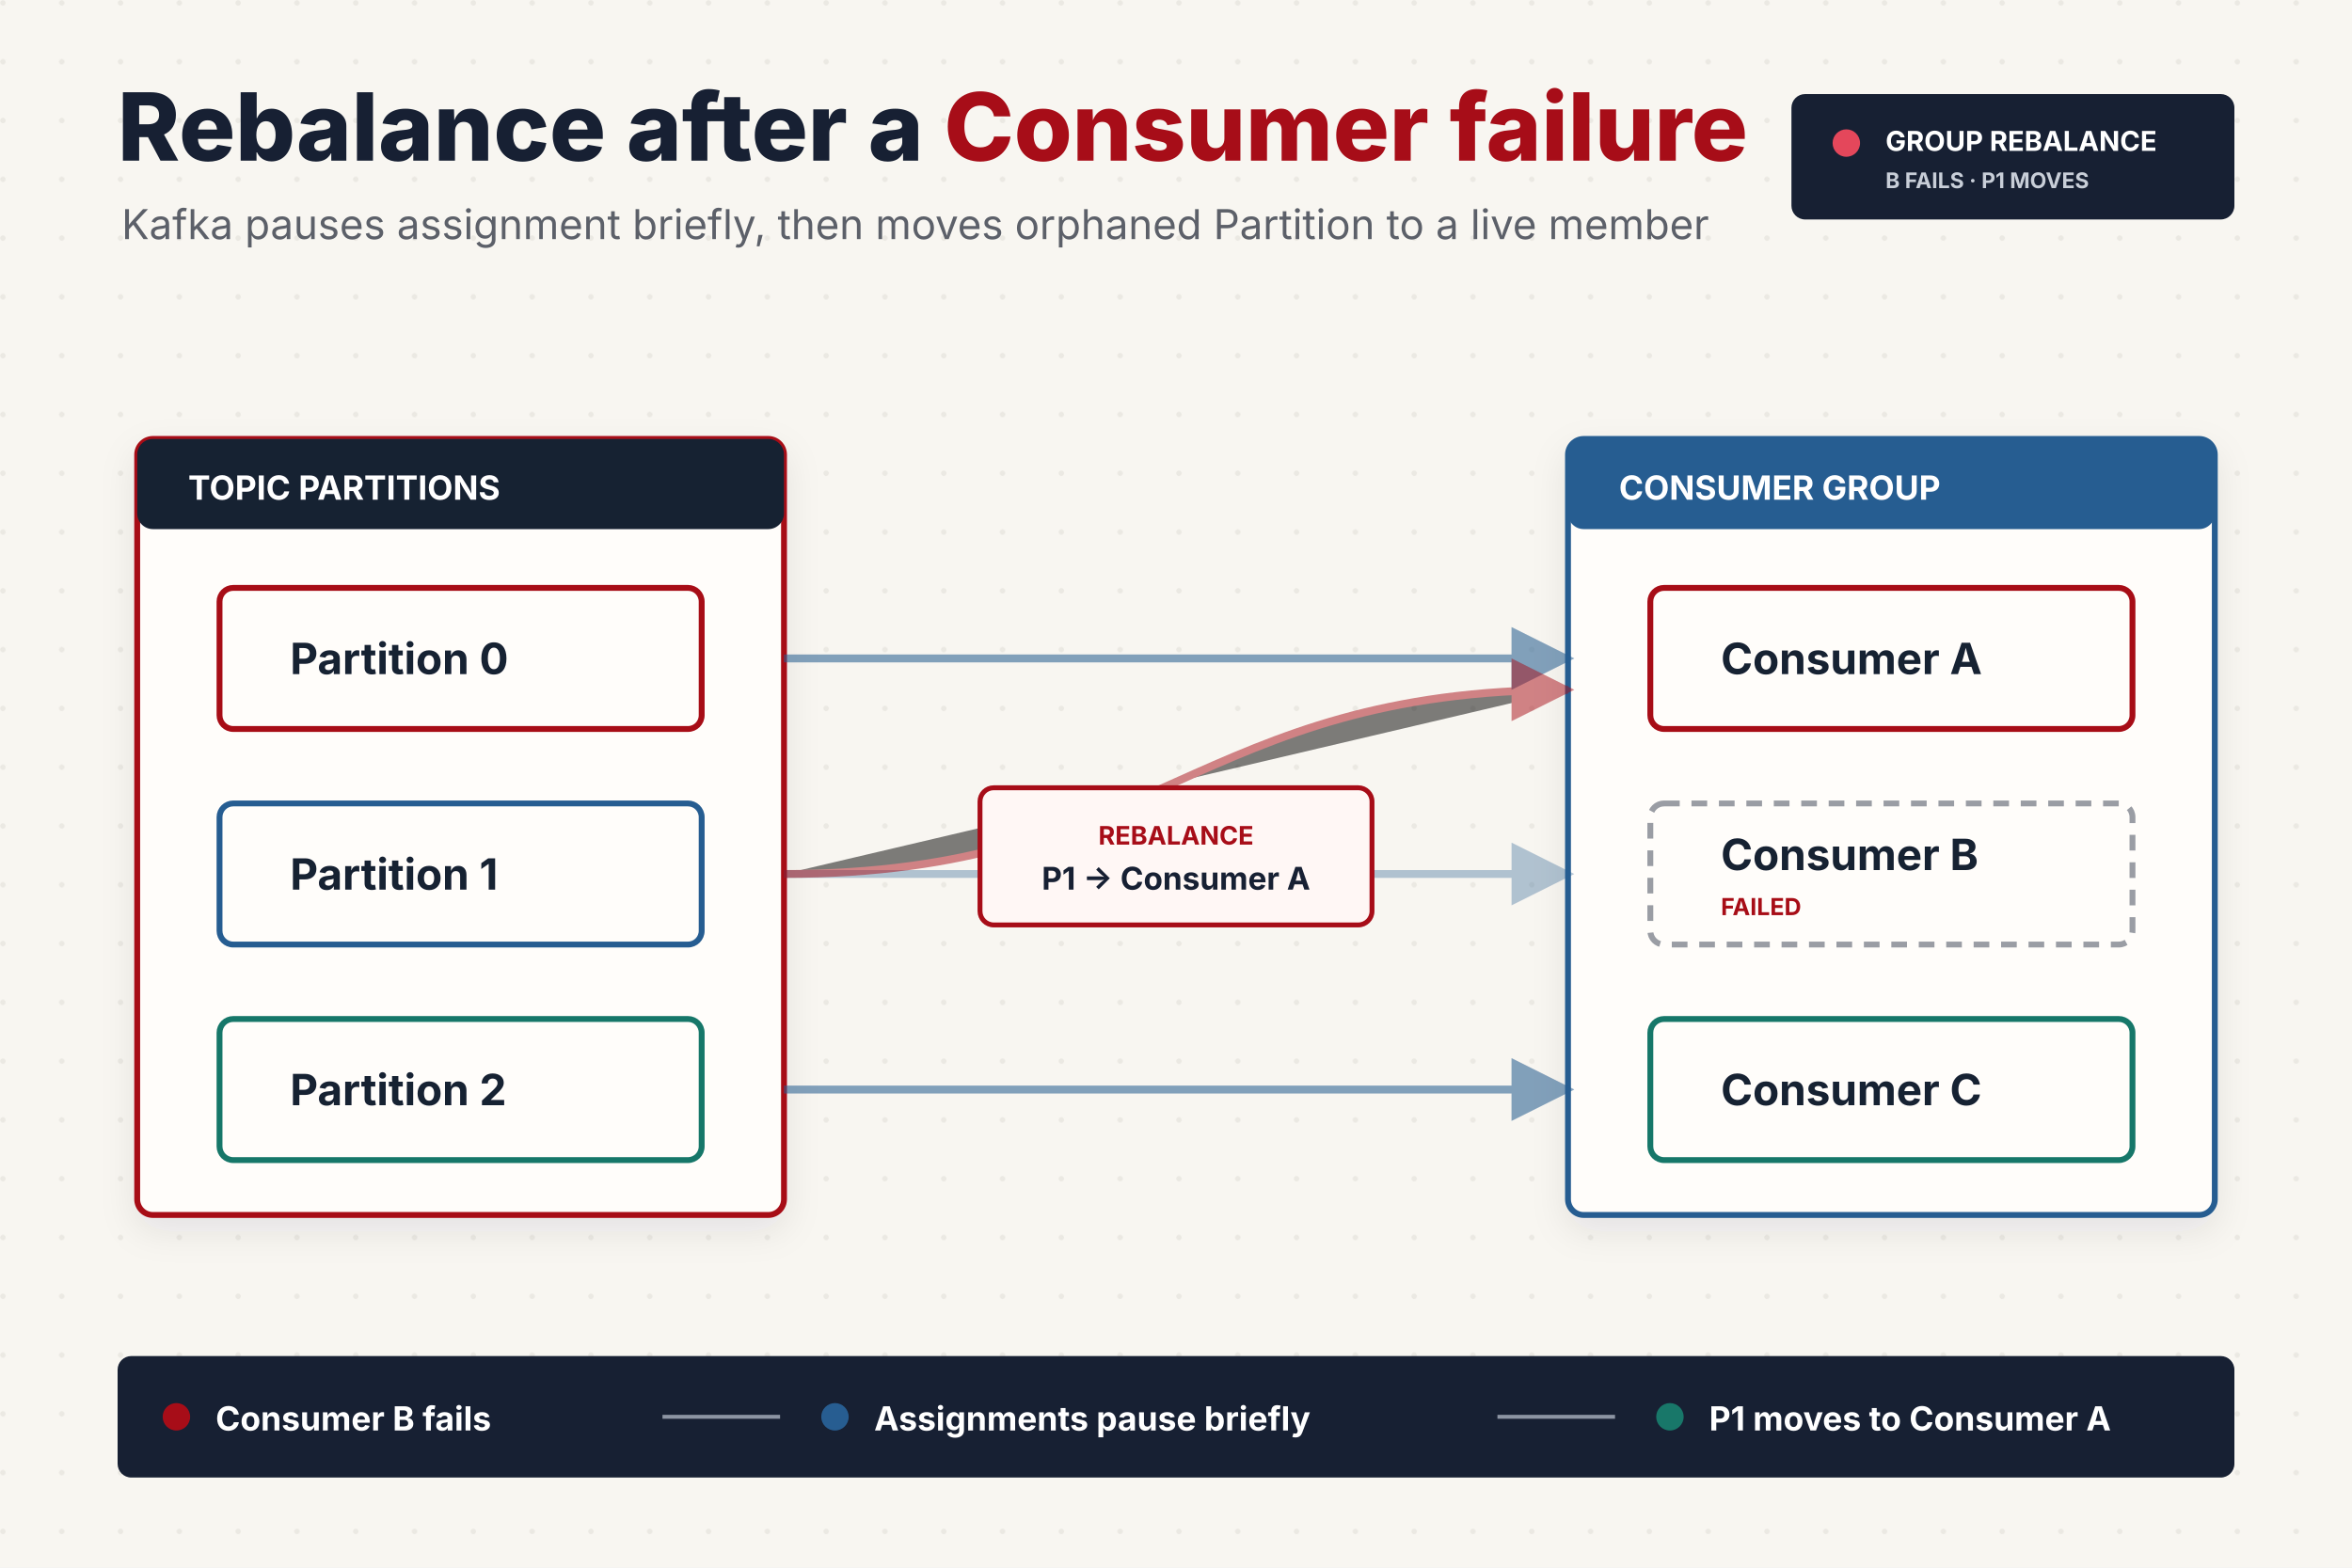
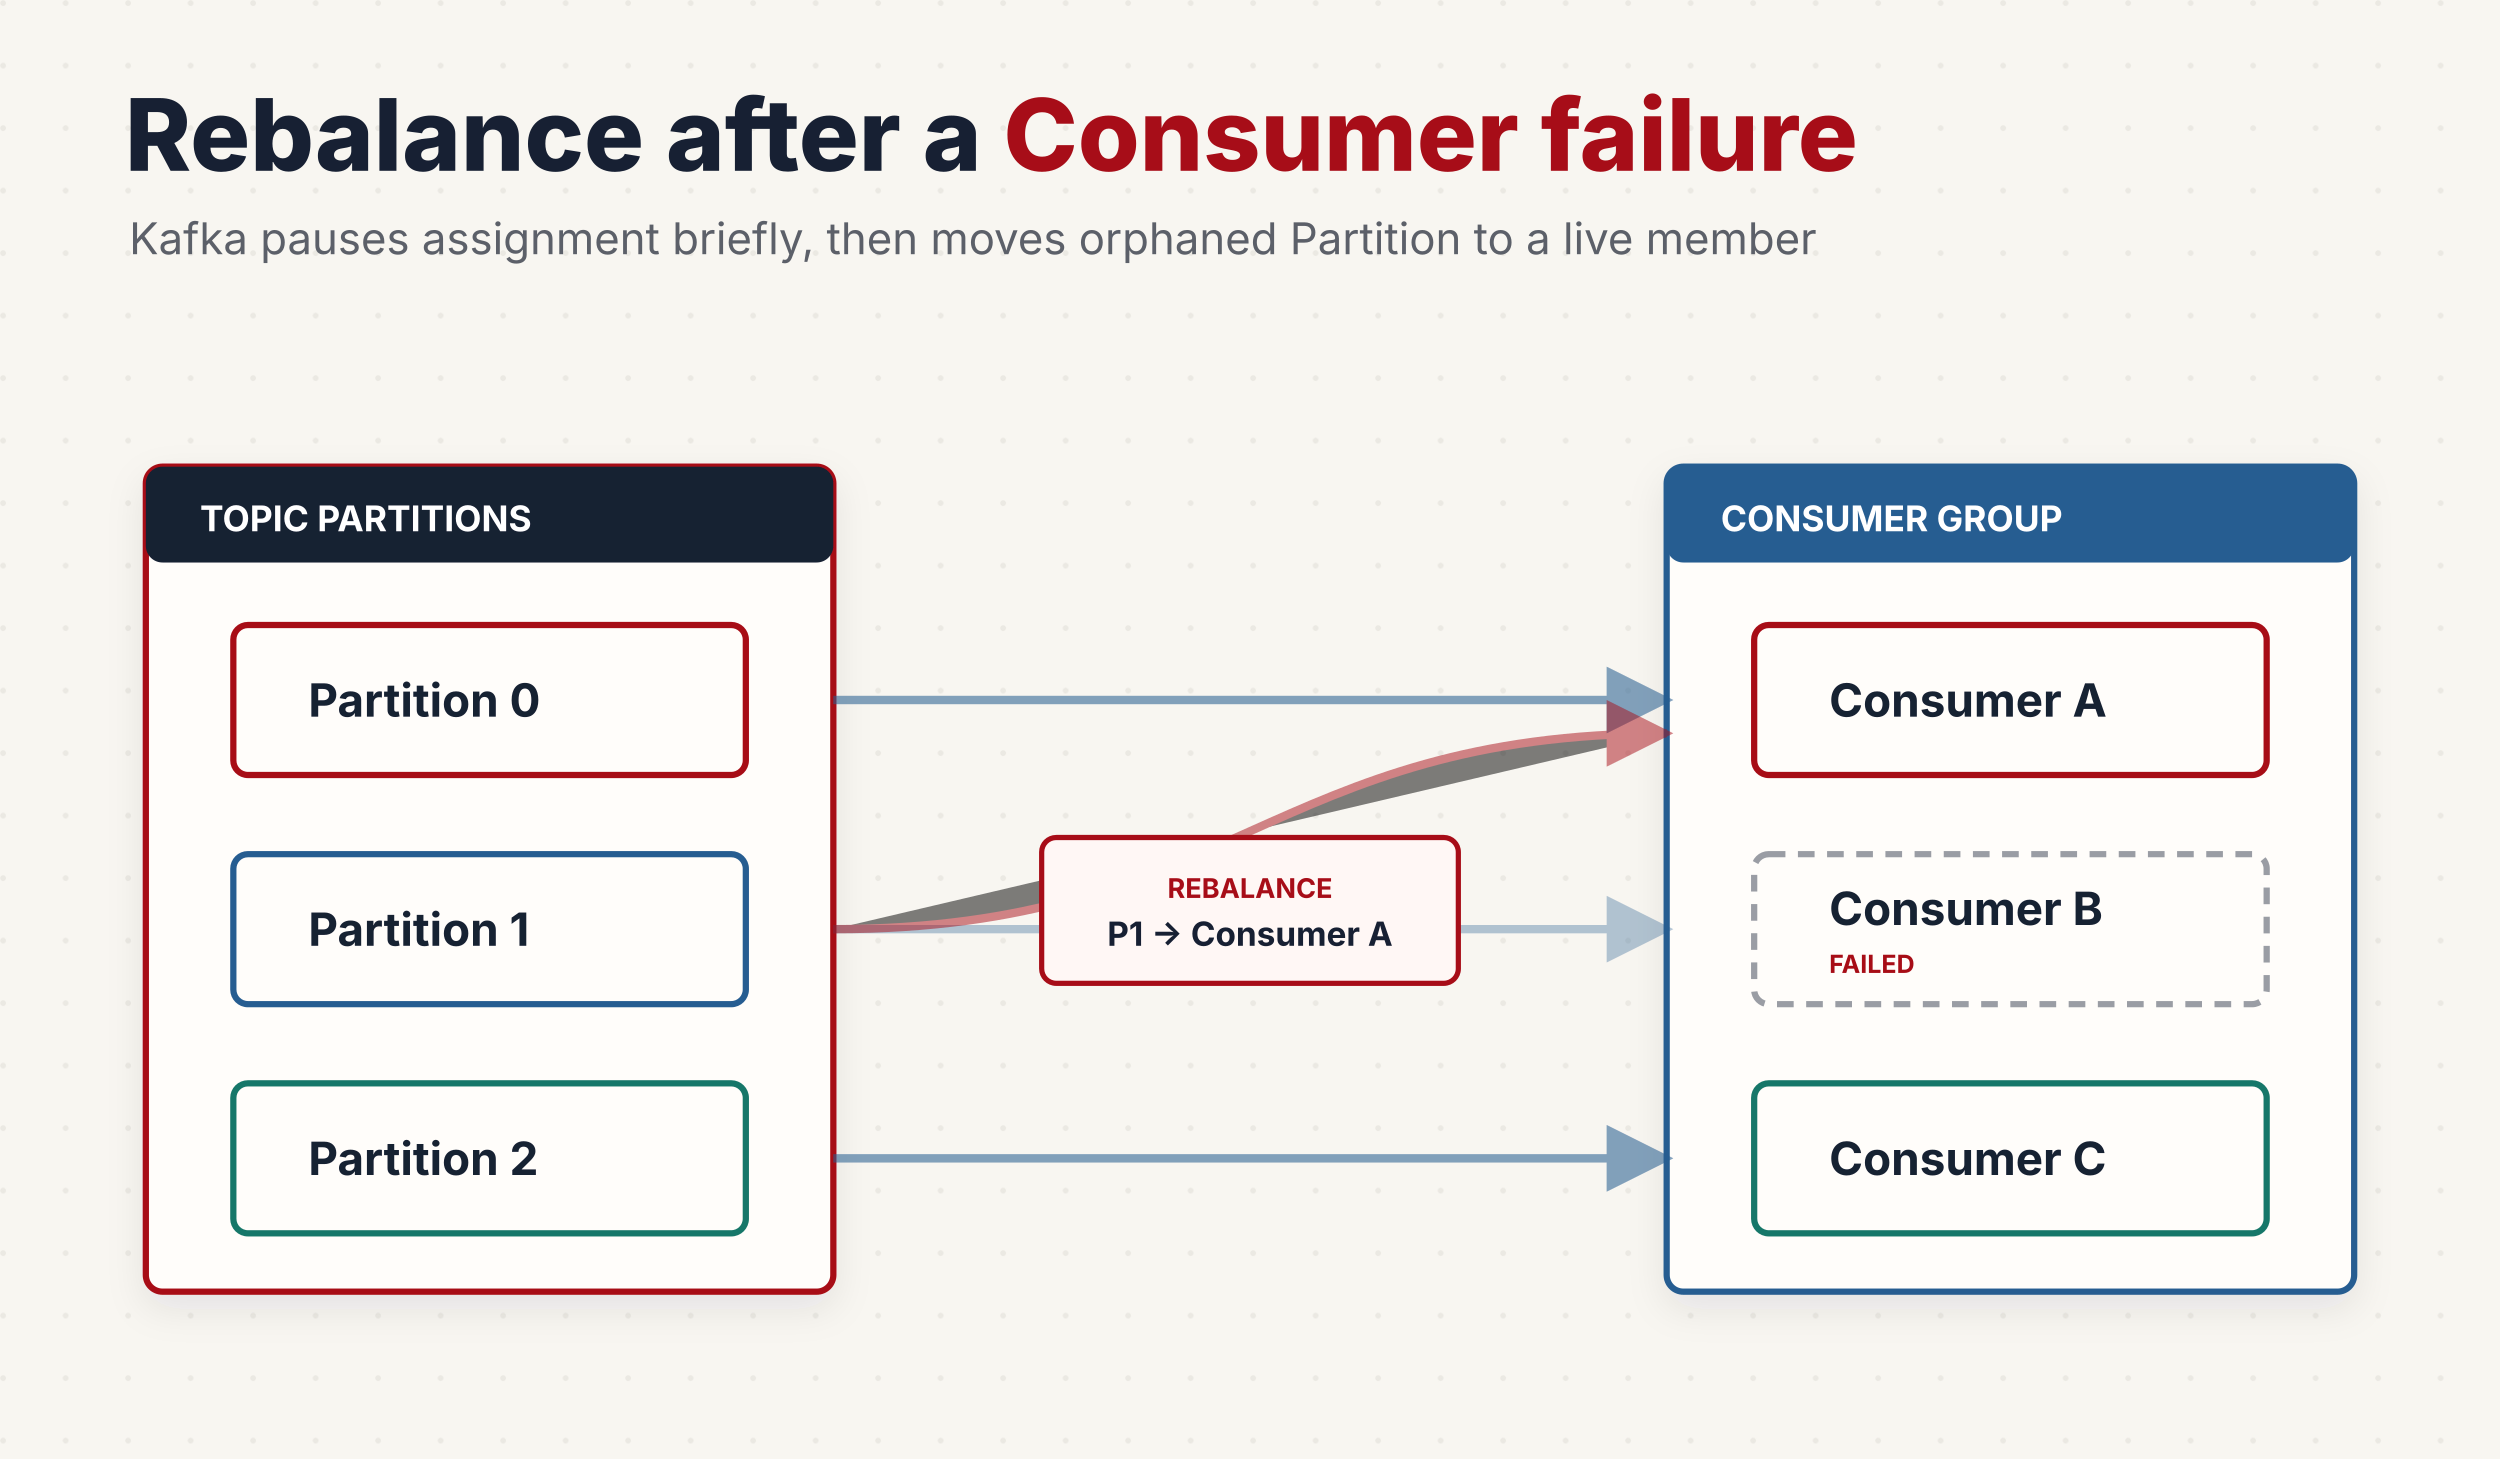
- <svg xmlns="http://www.w3.org/2000/svg" width="960" height="640" viewBox="0 0 1200 800" role="img" aria-labelledby="title desc">
+ <svg xmlns="http://www.w3.org/2000/svg" width="960" height="560" viewBox="0 0 1200 700" role="img" aria-labelledby="title desc">
  <defs>
    <pattern id="grid" width="30" height="30" patternUnits="userSpaceOnUse">
      <circle cx="1.5" cy="1.5" r="1.4" fill="#d9d6cf" opacity=".42" />
    </pattern>
    <filter id="shadow" x="-20%" y="-20%" width="140%" height="140%">
      <feDropShadow dx="0" dy="7" stdDeviation="9" flood-color="#172033" flood-opacity=".08" />
    </filter>
    <marker id="ab" viewBox="0 0 10 10" refX="9" refY="5" markerWidth="8" markerHeight="8" orient="auto">
      <path d="M0 0 10 5 0 10Z" fill="#275d91" />
    </marker>
    <marker id="ar" viewBox="0 0 10 10" refX="9" refY="5" markerWidth="8" markerHeight="8" orient="auto">
      <path d="M0 0 10 5 0 10Z" fill="#a70d18" />
    </marker>
  </defs>
  <rect width="1200" height="800" fill="#f8f6f1" />
  <rect width="1200" height="800" fill="url(#grid)" />
  <g font-family="Inter,ui-sans-serif,system-ui,-apple-system,'Segoe UI',sans-serif">
    <text x="60" y="82" fill="#172033" font-size="48" font-weight="760">Rebalance after a <tspan fill="#a70d18">Consumer failure</tspan>
    </text>
    <text x="62" y="122" fill="#5c6069" font-size="21">Kafka pauses assignment briefly, then moves orphaned Partition to a live member</text>
-     <g transform="translate(914 48)">
-       <rect width="226" height="64" rx="7" fill="#172033" />
-       <circle cx="28" cy="25" r="7" fill="#e4475b" />
-       <text x="48" y="29" fill="#fff" font-size="14" font-weight="750">GROUP REBALANCE</text>
-       <text x="48" y="48" fill="#c8ced8" font-size="11" font-weight="650">B FAILS · P1 MOVES</text>
-     </g>
    <g filter="url(#shadow)">
      <rect x="70" y="224" width="330" height="396" rx="8" fill="#fffdfa" stroke="#a70d18" stroke-width="3" />
      <rect x="70" y="224" width="330" height="46" rx="8" fill="#172033" />
      <text x="96" y="255" fill="#fff" font-size="17" font-weight="750">TOPIC PARTITIONS</text>
      <g fill="#fffdfa" stroke-width="3">
        <rect x="112" y="300" width="246" height="72" rx="7" stroke="#a70d18" />
        <rect x="112" y="410" width="246" height="72" rx="7" stroke="#275d91" />
        <rect x="112" y="520" width="246" height="72" rx="7" stroke="#187769" />
      </g>
      <g fill="#172033" font-size="22" font-weight="720">
        <text x="148" y="344">Partition 0</text>
        <text x="148" y="454">Partition 1</text>
        <text x="148" y="564">Partition 2</text>
      </g>
    </g>
    <g filter="url(#shadow)">
      <rect x="800" y="224" width="330" height="396" rx="8" fill="#fffdfa" stroke="#275d91" stroke-width="3" />
      <rect x="800" y="224" width="330" height="46" rx="8" fill="#275d91" />
      <text x="826" y="255" fill="#fff" font-size="17" font-weight="750">CONSUMER GROUP</text>
      <g fill="#fffdfa" stroke-width="3">
        <rect x="842" y="300" width="246" height="72" rx="7" stroke="#a70d18" />
        <rect x="842" y="410" width="246" height="72" rx="7" stroke="#9a9da4" stroke-dasharray="8 6" />
        <rect x="842" y="520" width="246" height="72" rx="7" stroke="#187769" />
      </g>
      <g fill="#172033" font-size="22" font-weight="720">
        <text x="878" y="344">Consumer A</text>
        <text x="878" y="444">Consumer B</text>
        <text x="878" y="564">Consumer C</text>
      </g>
      <text x="878" y="467" fill="#a70d18" font-size="12" font-weight="750">FAILED</text>
    </g>
    <g id="before">
      <path d="M400 336H800" stroke="#275d91" stroke-width="4" marker-end="url(#ab)" opacity=".34" />
      <path d="M400 446H800" stroke="#275d91" stroke-width="4" marker-end="url(#ab)" opacity=".34" />
      <path d="M400 556H800" stroke="#275d91" stroke-width="4" marker-end="url(#ab)" opacity=".34" />
      <animate attributeName="opacity" values="1;1;0;0;1" keyTimes="0;.3;.42;.88;1" dur="6s" repeatCount="indefinite" />
    </g>
    <g id="after">
      <path d="M400 336H800" stroke="#275d91" stroke-width="4" marker-end="url(#ab)" opacity=".34" />
      <path d="M400 446 C590 446 610 352 800 352" stroke="#a70d18" stroke-width="4" marker-end="url(#ar)" opacity=".5" />
      <path d="M400 556H800" stroke="#275d91" stroke-width="4" marker-end="url(#ab)" opacity=".34" />
      <animate attributeName="opacity" values="0;0;1;1;0" keyTimes="0;.4;.52;.88;1" dur="6s" repeatCount="indefinite" />
    </g>
    <g transform="translate(500 402)">
      <rect width="200" height="70" rx="7" fill="#fff7f5" stroke="#a70d18" stroke-width="2.5" />
      <text x="100" y="29" text-anchor="middle" fill="#a70d18" font-size="13" font-weight="750">REBALANCE</text>
      <text x="100" y="52" text-anchor="middle" fill="#172033" font-size="16" font-weight="700">P1 → Consumer A</text>
      <animate attributeName="opacity" values="0;0;1;1;0" keyTimes="0;.38;.5;.86;1" dur="6s" repeatCount="indefinite" />
    </g>
-     <g transform="translate(60 692)">
-       <rect width="1080" height="62" rx="7" fill="#172033" />
-       <circle cx="30" cy="31" r="7" fill="#a70d18" />
-       <text x="50" y="38" fill="#fff" font-size="17" font-weight="650">Consumer B fails</text>
-       <path d="M278 31H338" stroke="#8c94a3" stroke-width="2" />
-       <circle cx="366" cy="31" r="7" fill="#275d91" />
-       <text x="386" y="38" fill="#fff" font-size="17" font-weight="650">Assignments pause briefly</text>
-       <path d="M704 31H764" stroke="#8c94a3" stroke-width="2" />
-       <circle cx="792" cy="31" r="7" fill="#187769" />
-       <text x="812" y="38" fill="#fff" font-size="17" font-weight="650">P1 moves to Consumer A</text>
-     </g>
  </g>
</svg>
